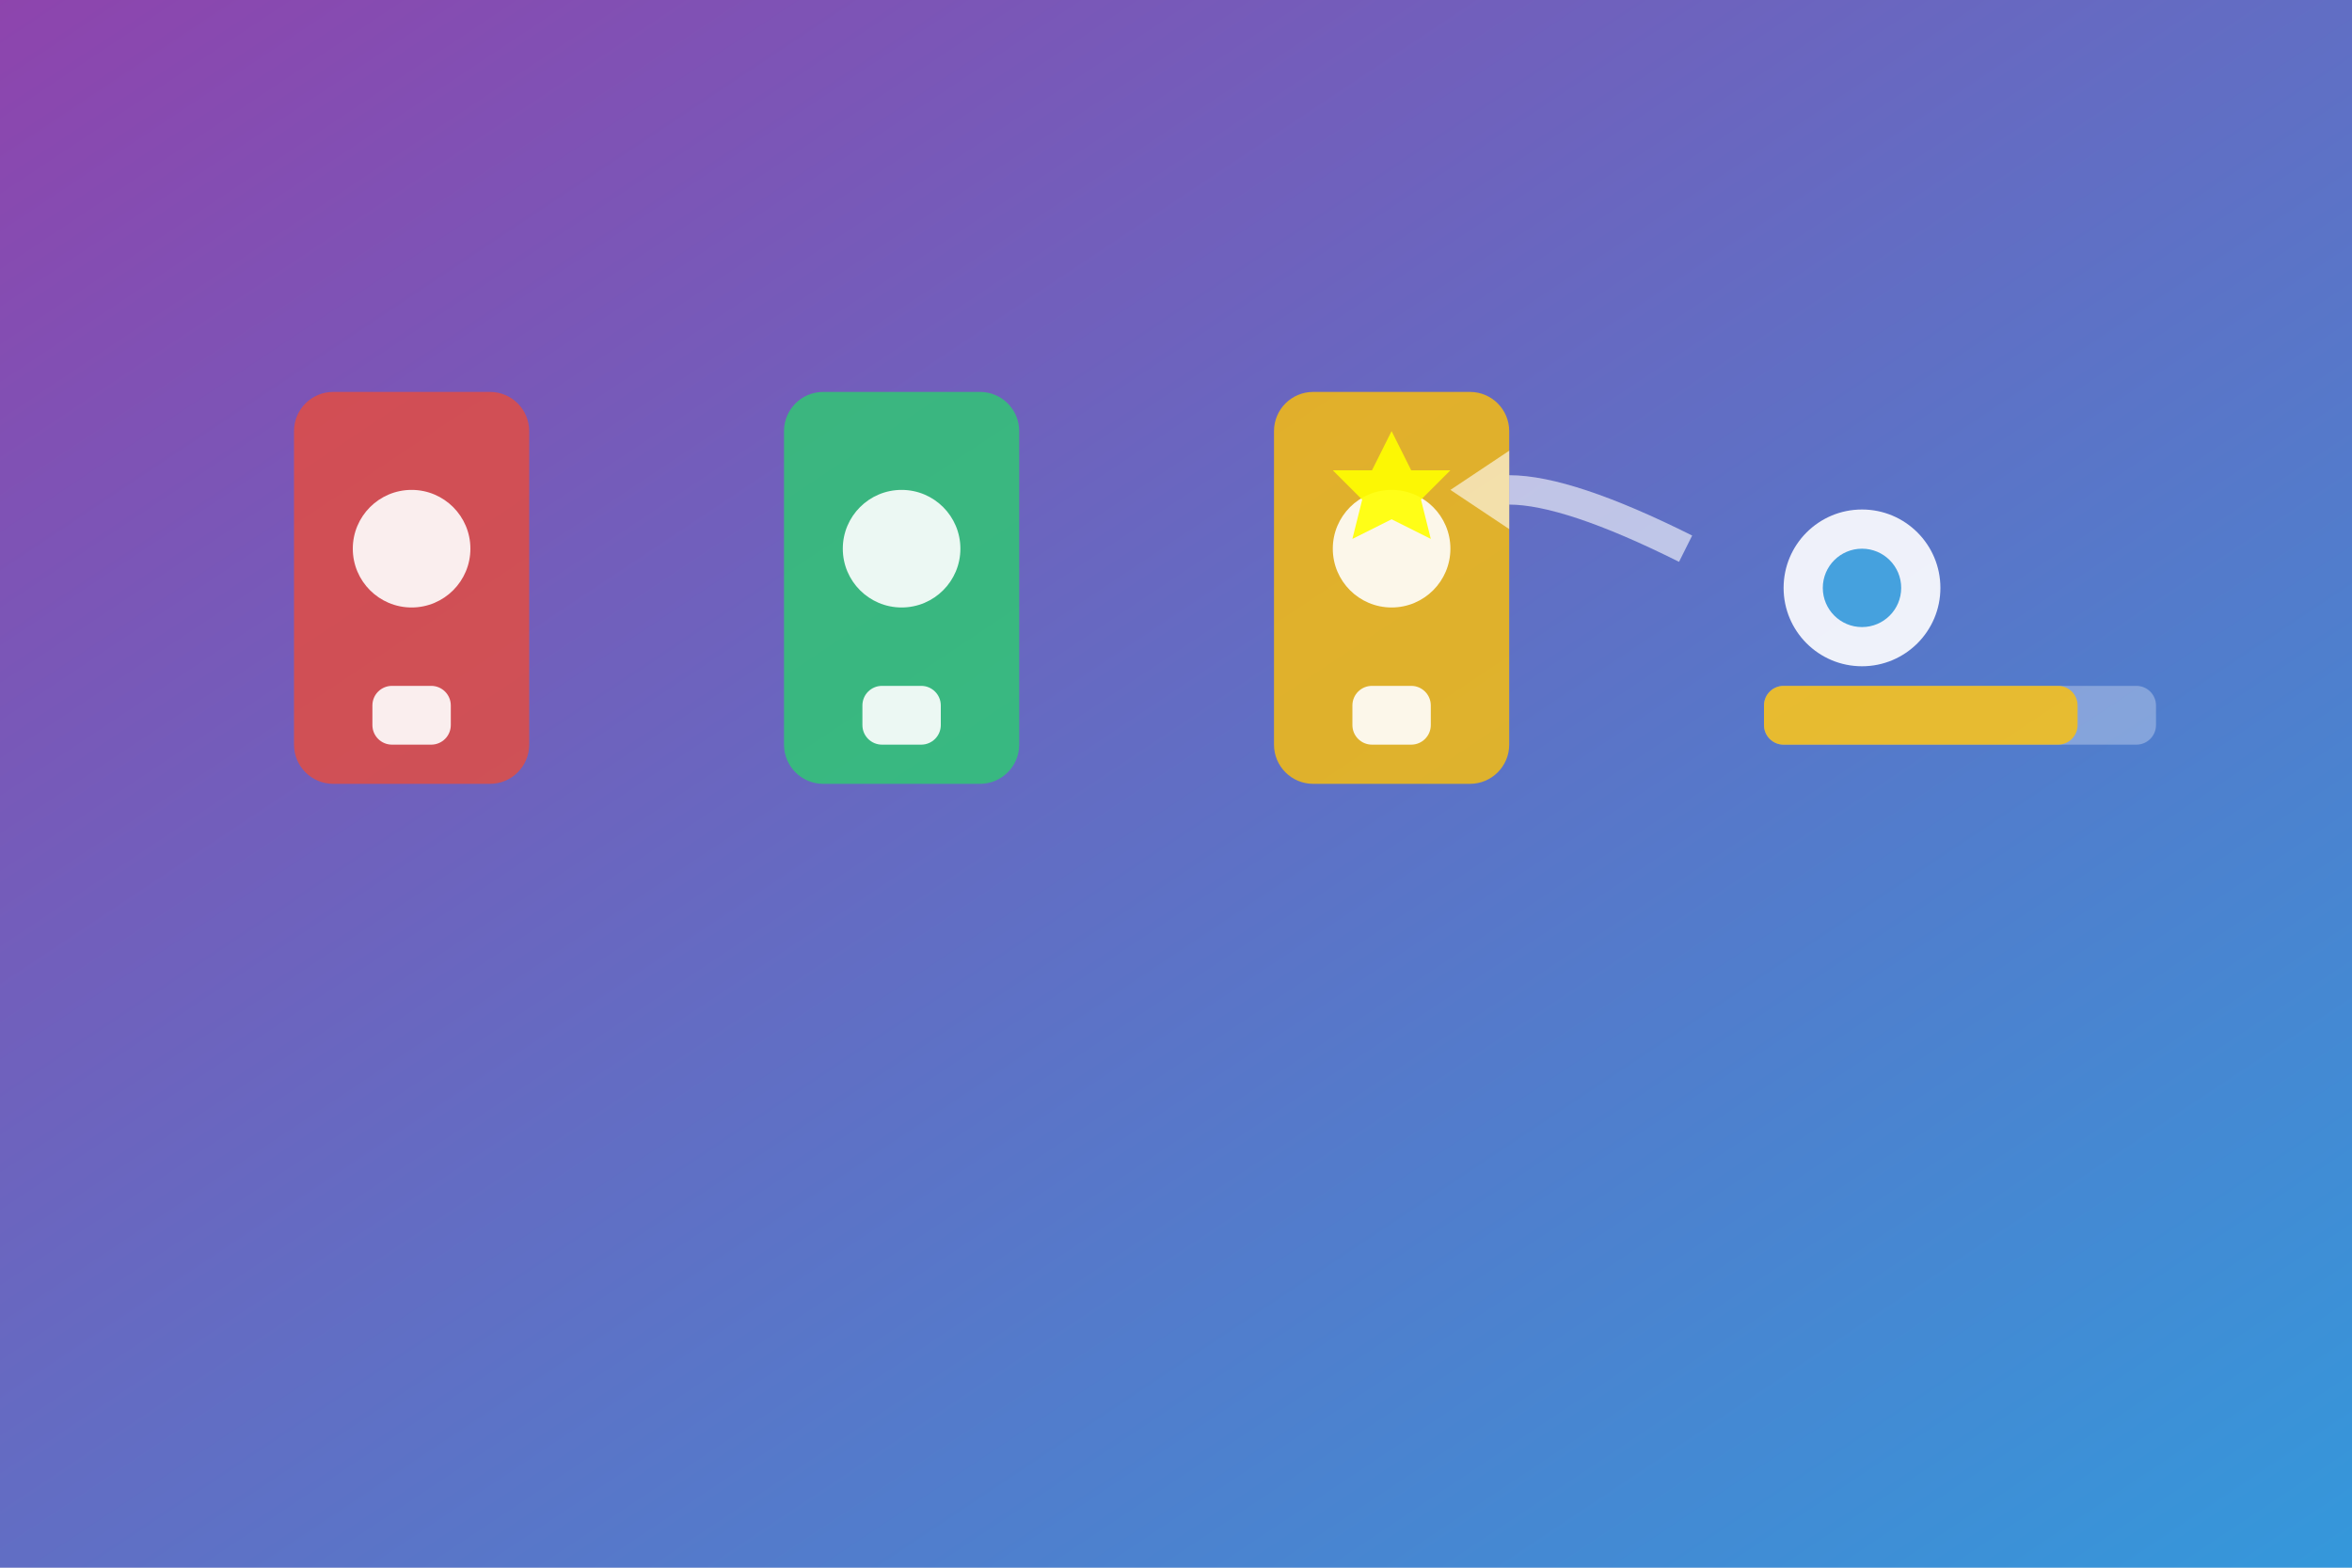
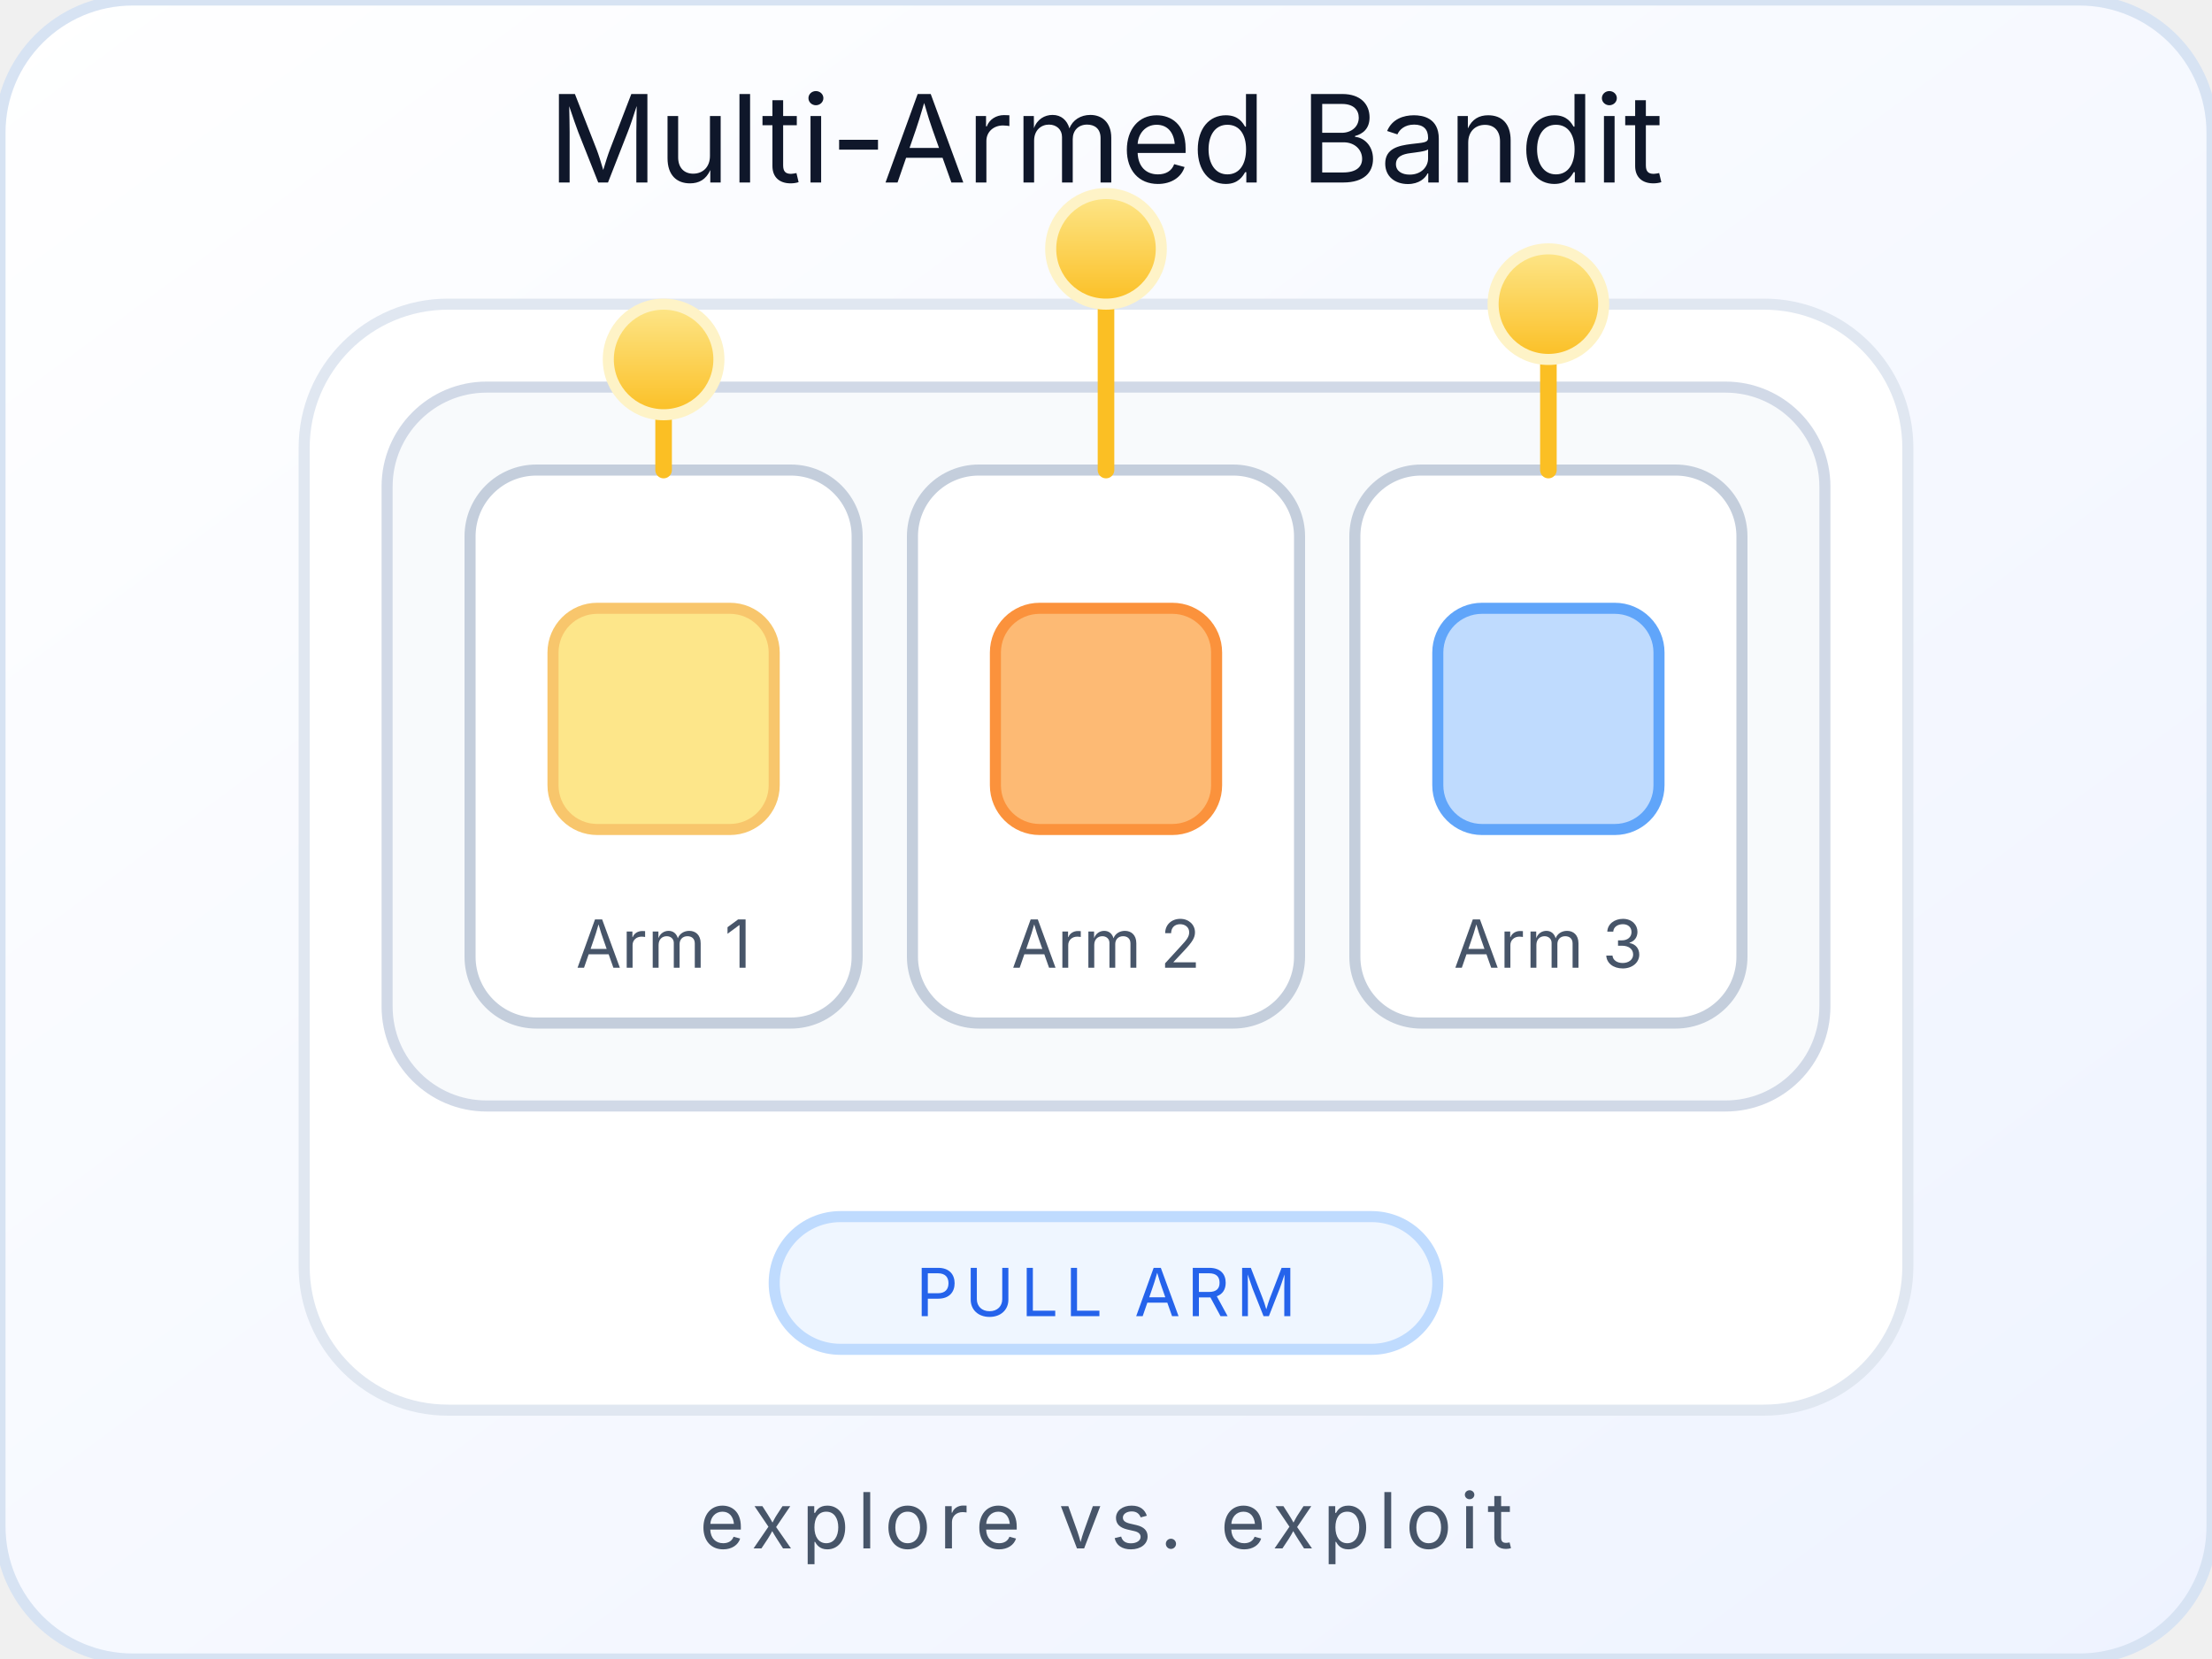
- <svg xmlns="http://www.w3.org/2000/svg" viewBox="0 0 120 80">
+ <svg xmlns="http://www.w3.org/2000/svg" viewBox="0 0 400 300">
  <defs>
-     <linearGradient id="banditGradient" x1="0%" y1="0%" x2="100%" y2="100%">
-       <stop offset="0%" style="stop-color:#8e44ad;stop-opacity:1" />
-       <stop offset="100%" style="stop-color:#3498db;stop-opacity:1" />
+     <linearGradient id="mabBg" x1="0%" y1="0%" x2="100%" y2="100%">
+       <stop offset="0%" stop-color="#ffffff" />
+       <stop offset="100%" stop-color="#eef3ff" />
+     </linearGradient>
+     <linearGradient id="armHighlight" x1="0%" y1="0%" x2="0%" y2="100%">
+       <stop offset="0%" stop-color="#fde68a" />
+       <stop offset="100%" stop-color="#fbbf24" />
    </linearGradient>
  </defs>
-   <rect width="120" height="80" fill="url(#banditGradient)" />
-   <g transform="translate(15,20)">
-     <rect x="0" y="0" width="12" height="20" fill="rgba(231,76,60,0.8)" rx="2" />
-     <circle cx="6" cy="8" r="3" fill="rgba(255,255,255,0.9)" />
-     <rect x="4" y="15" width="4" height="3" fill="rgba(255,255,255,0.9)" rx="1" />
+   <rect width="400" height="300" rx="24" fill="url(#mabBg)" stroke="#d7e3f3" stroke-width="2" />
+   <rect x="55" y="55" width="290" height="200" rx="26" fill="#ffffff" stroke="#e0e7f1" stroke-width="2" />
+   <rect x="70" y="70" width="260" height="130" rx="18" fill="#f8fafc" stroke="#d1d9e7" stroke-width="2" />
+   <g fill="#ffffff" stroke="#c4cedc" stroke-width="2">
+     <rect x="85" y="85" width="70" height="100" rx="12" />
+     <rect x="165" y="85" width="70" height="100" rx="12" />
+     <rect x="245" y="85" width="70" height="100" rx="12" />
  </g>
-   <g transform="translate(40,20)">
-     <rect x="0" y="0" width="12" height="20" fill="rgba(46,204,113,0.8)" rx="2" />
-     <circle cx="6" cy="8" r="3" fill="rgba(255,255,255,0.9)" />
-     <rect x="4" y="15" width="4" height="3" fill="rgba(255,255,255,0.9)" rx="1" />
+   <g stroke="#fbbf24" stroke-width="3" stroke-linecap="round">
+     <line x1="120" y1="85" x2="120" y2="65" />
+     <line x1="200" y1="85" x2="200" y2="45" />
+     <line x1="280" y1="85" x2="280" y2="55" />
  </g>
-   <g transform="translate(65,20)">
-     <rect x="0" y="0" width="12" height="20" fill="rgba(255,193,7,0.8)" rx="2" />
-     <circle cx="6" cy="8" r="3" fill="rgba(255,255,255,0.9)" />
-     <rect x="4" y="15" width="4" height="3" fill="rgba(255,255,255,0.9)" rx="1" />
-     <polygon points="6,2 7,4 9,4 7.5,5.5 8,7.5 6,6.5 4,7.5 4.5,5.5 3,4 5,4" fill="rgba(255,255,0,0.9)" />
+   <g fill="url(#armHighlight)" stroke="#fef3c7" stroke-width="2">
+     <circle cx="120" cy="65" r="10" />
+     <circle cx="200" cy="45" r="10" />
+     <circle cx="280" cy="55" r="10" />
  </g>
-   <g transform="translate(90,25)">
-     <circle cx="5" cy="5" r="4" fill="rgba(255,255,255,0.9)" />
-     <circle cx="5" cy="5" r="2" fill="rgba(52,152,219,0.9)" />
+   <g fill="#fde68a" stroke="#f8c66c" stroke-width="2">
+     <rect x="100" y="110" width="40" height="40" rx="8" />
+     <rect x="180" y="110" width="40" height="40" rx="8" fill="#fdba74" stroke="#fb923c" />
+     <rect x="260" y="110" width="40" height="40" rx="8" fill="#bfdbfe" stroke="#60a5fa" />
  </g>
-   <g transform="translate(15,55)">
+   <g fill="#475569" font-family="'Inter', 'Helvetica', sans-serif" font-size="12" text-anchor="middle">
+     <text x="120" y="175">Arm 1</text>
+     <text x="200" y="175">Arm 2</text>
+     <text x="280" y="175">Arm 3</text>
  </g>
-   <path d="M86,28 Q80,25 77,25" stroke="rgba(255,255,255,0.6)" stroke-width="1.5" fill="none" marker-end="url(#arrowhead)" />
-   <polygon points="77,23 77,27 74,25" fill="rgba(255,255,255,0.6)" />
-   <g transform="translate(90,35)">
-     <rect x="0" y="0" width="20" height="3" fill="rgba(255,255,255,0.3)" rx="1" />
-     <rect x="0" y="0" width="16" height="3" fill="rgba(255,193,7,0.8)" rx="1" />
-   </g>
+   <rect x="140" y="220" width="120" height="24" rx="12" fill="#eff6ff" stroke="#bfdbfe" stroke-width="2" />
+   <text x="200" y="238" text-anchor="middle" fill="#2563eb" font-family="'Inter', 'Helvetica', sans-serif" font-size="12" letter-spacing="1.2">PULL ARM</text>
+   <text x="200" y="33" text-anchor="middle" fill="#0f172a" font-family="'Inter', 'Helvetica', sans-serif" font-size="22">Multi-Armed Bandit</text>
+   <text x="200" y="280" text-anchor="middle" fill="#475569" font-family="'Inter', 'Helvetica', sans-serif" font-size="14" letter-spacing="1.5">explore vs. exploit</text>
</svg>
